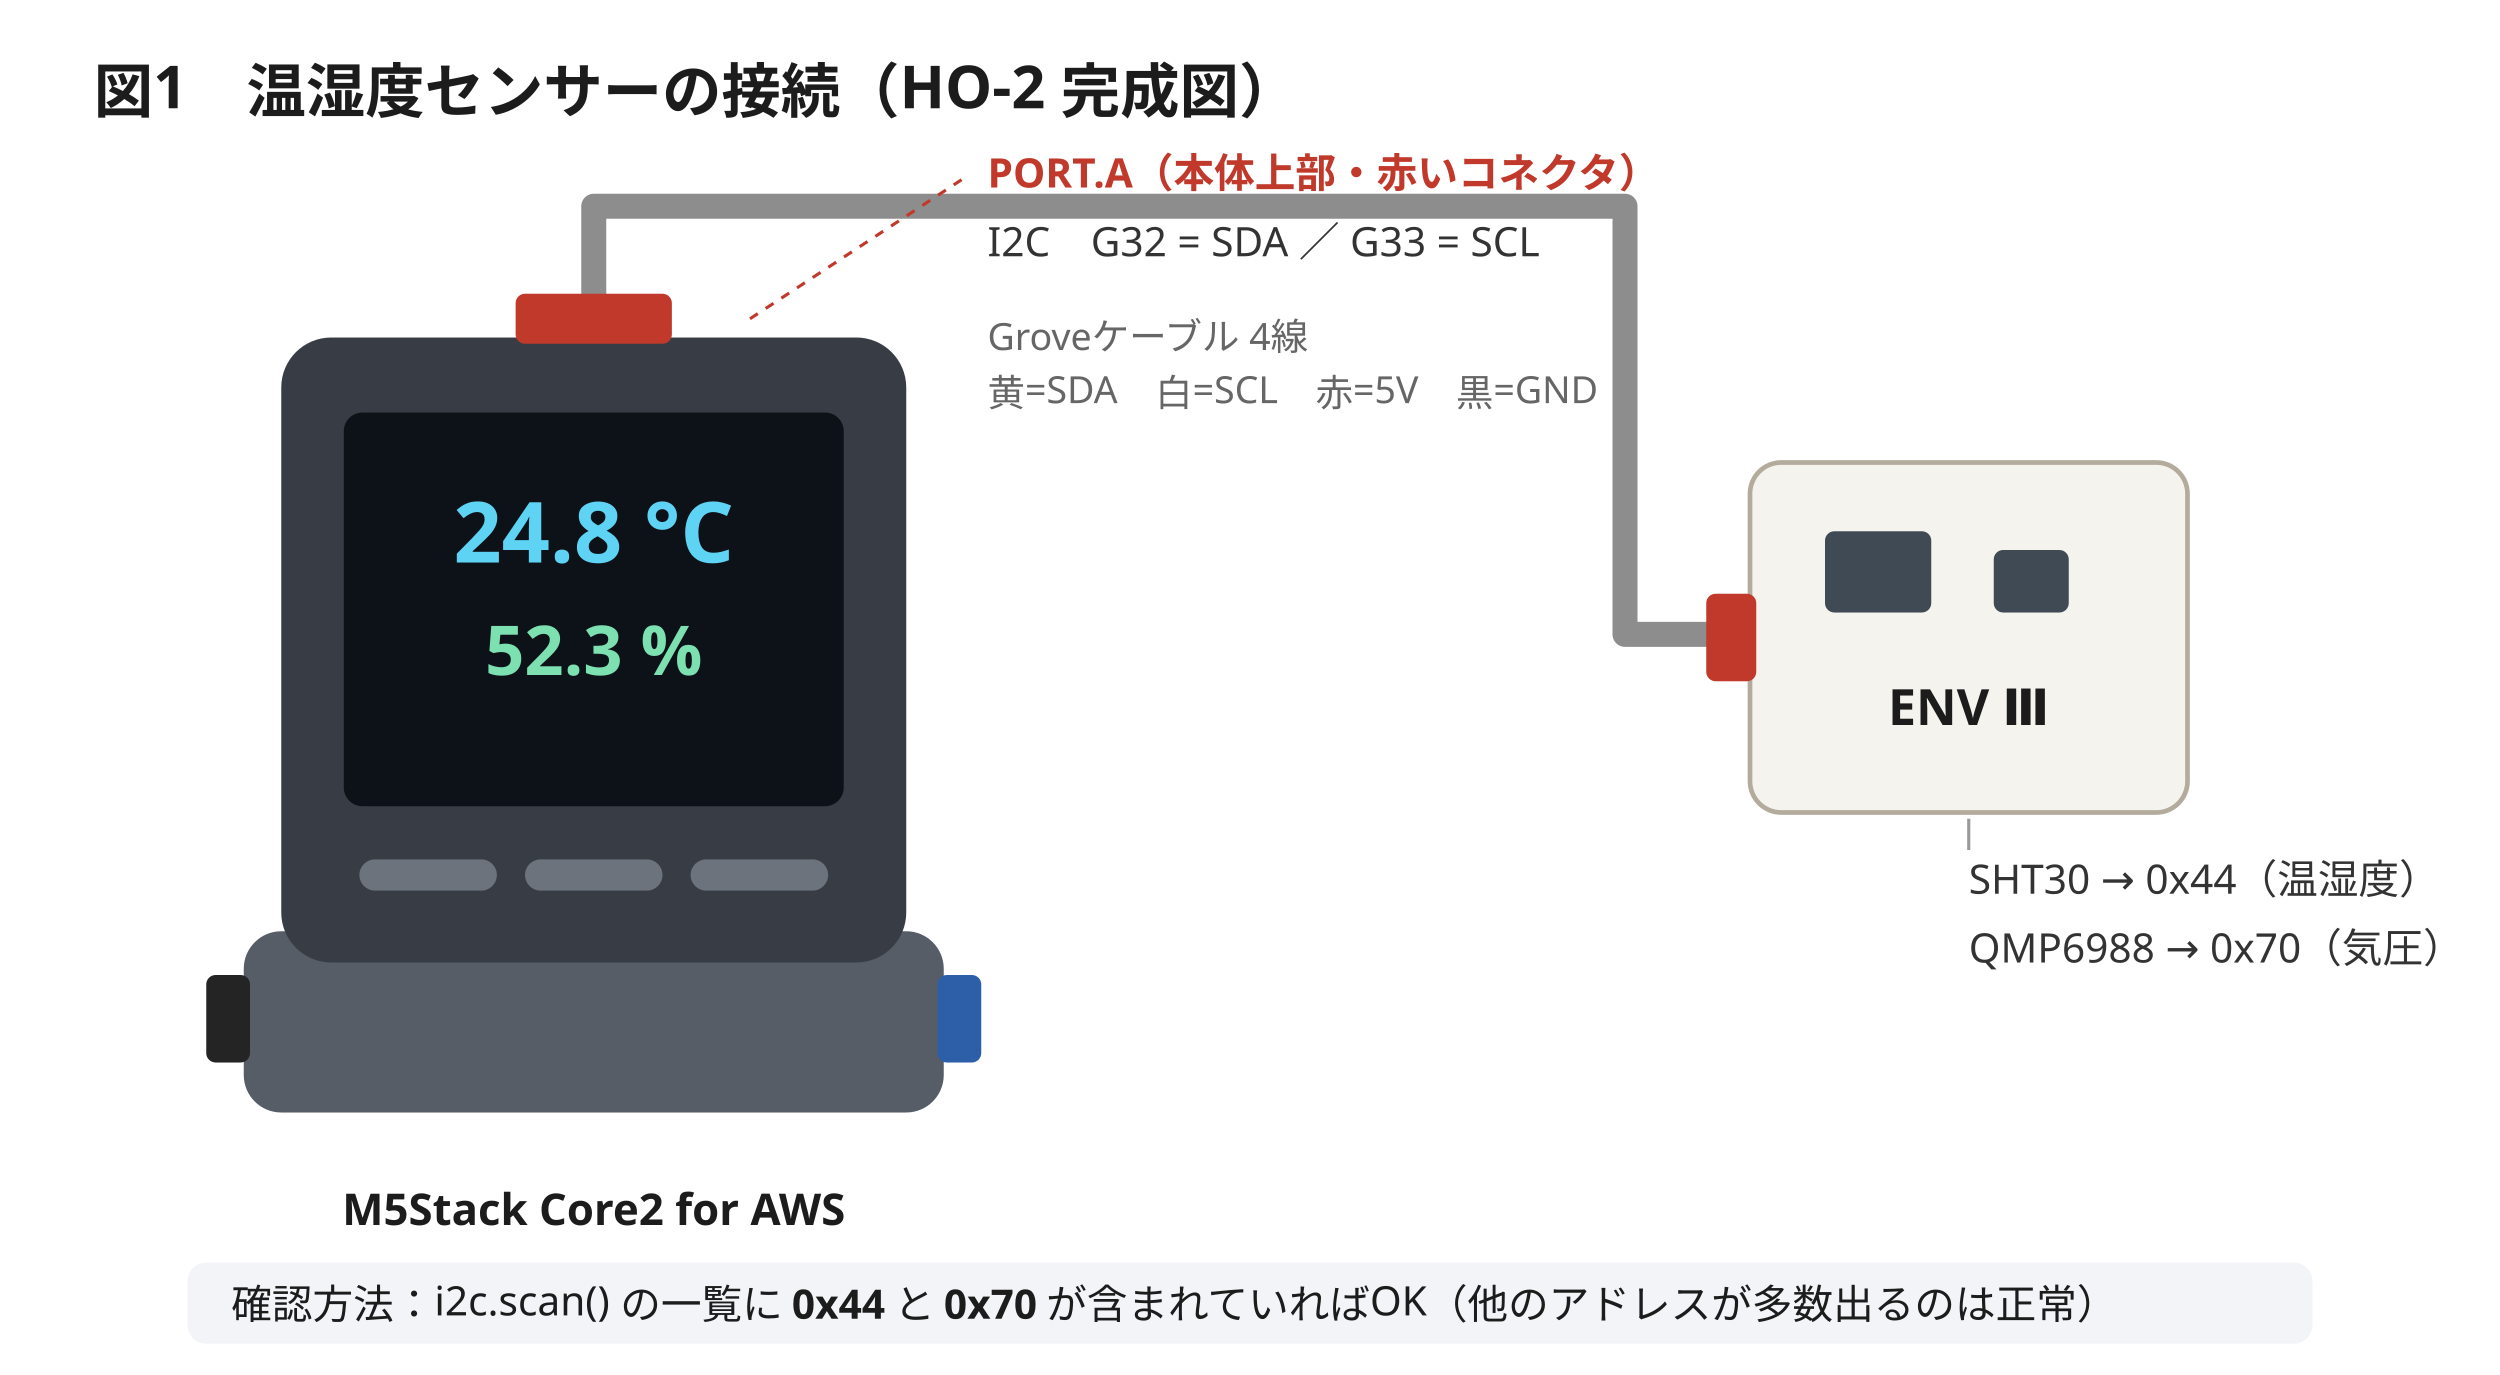
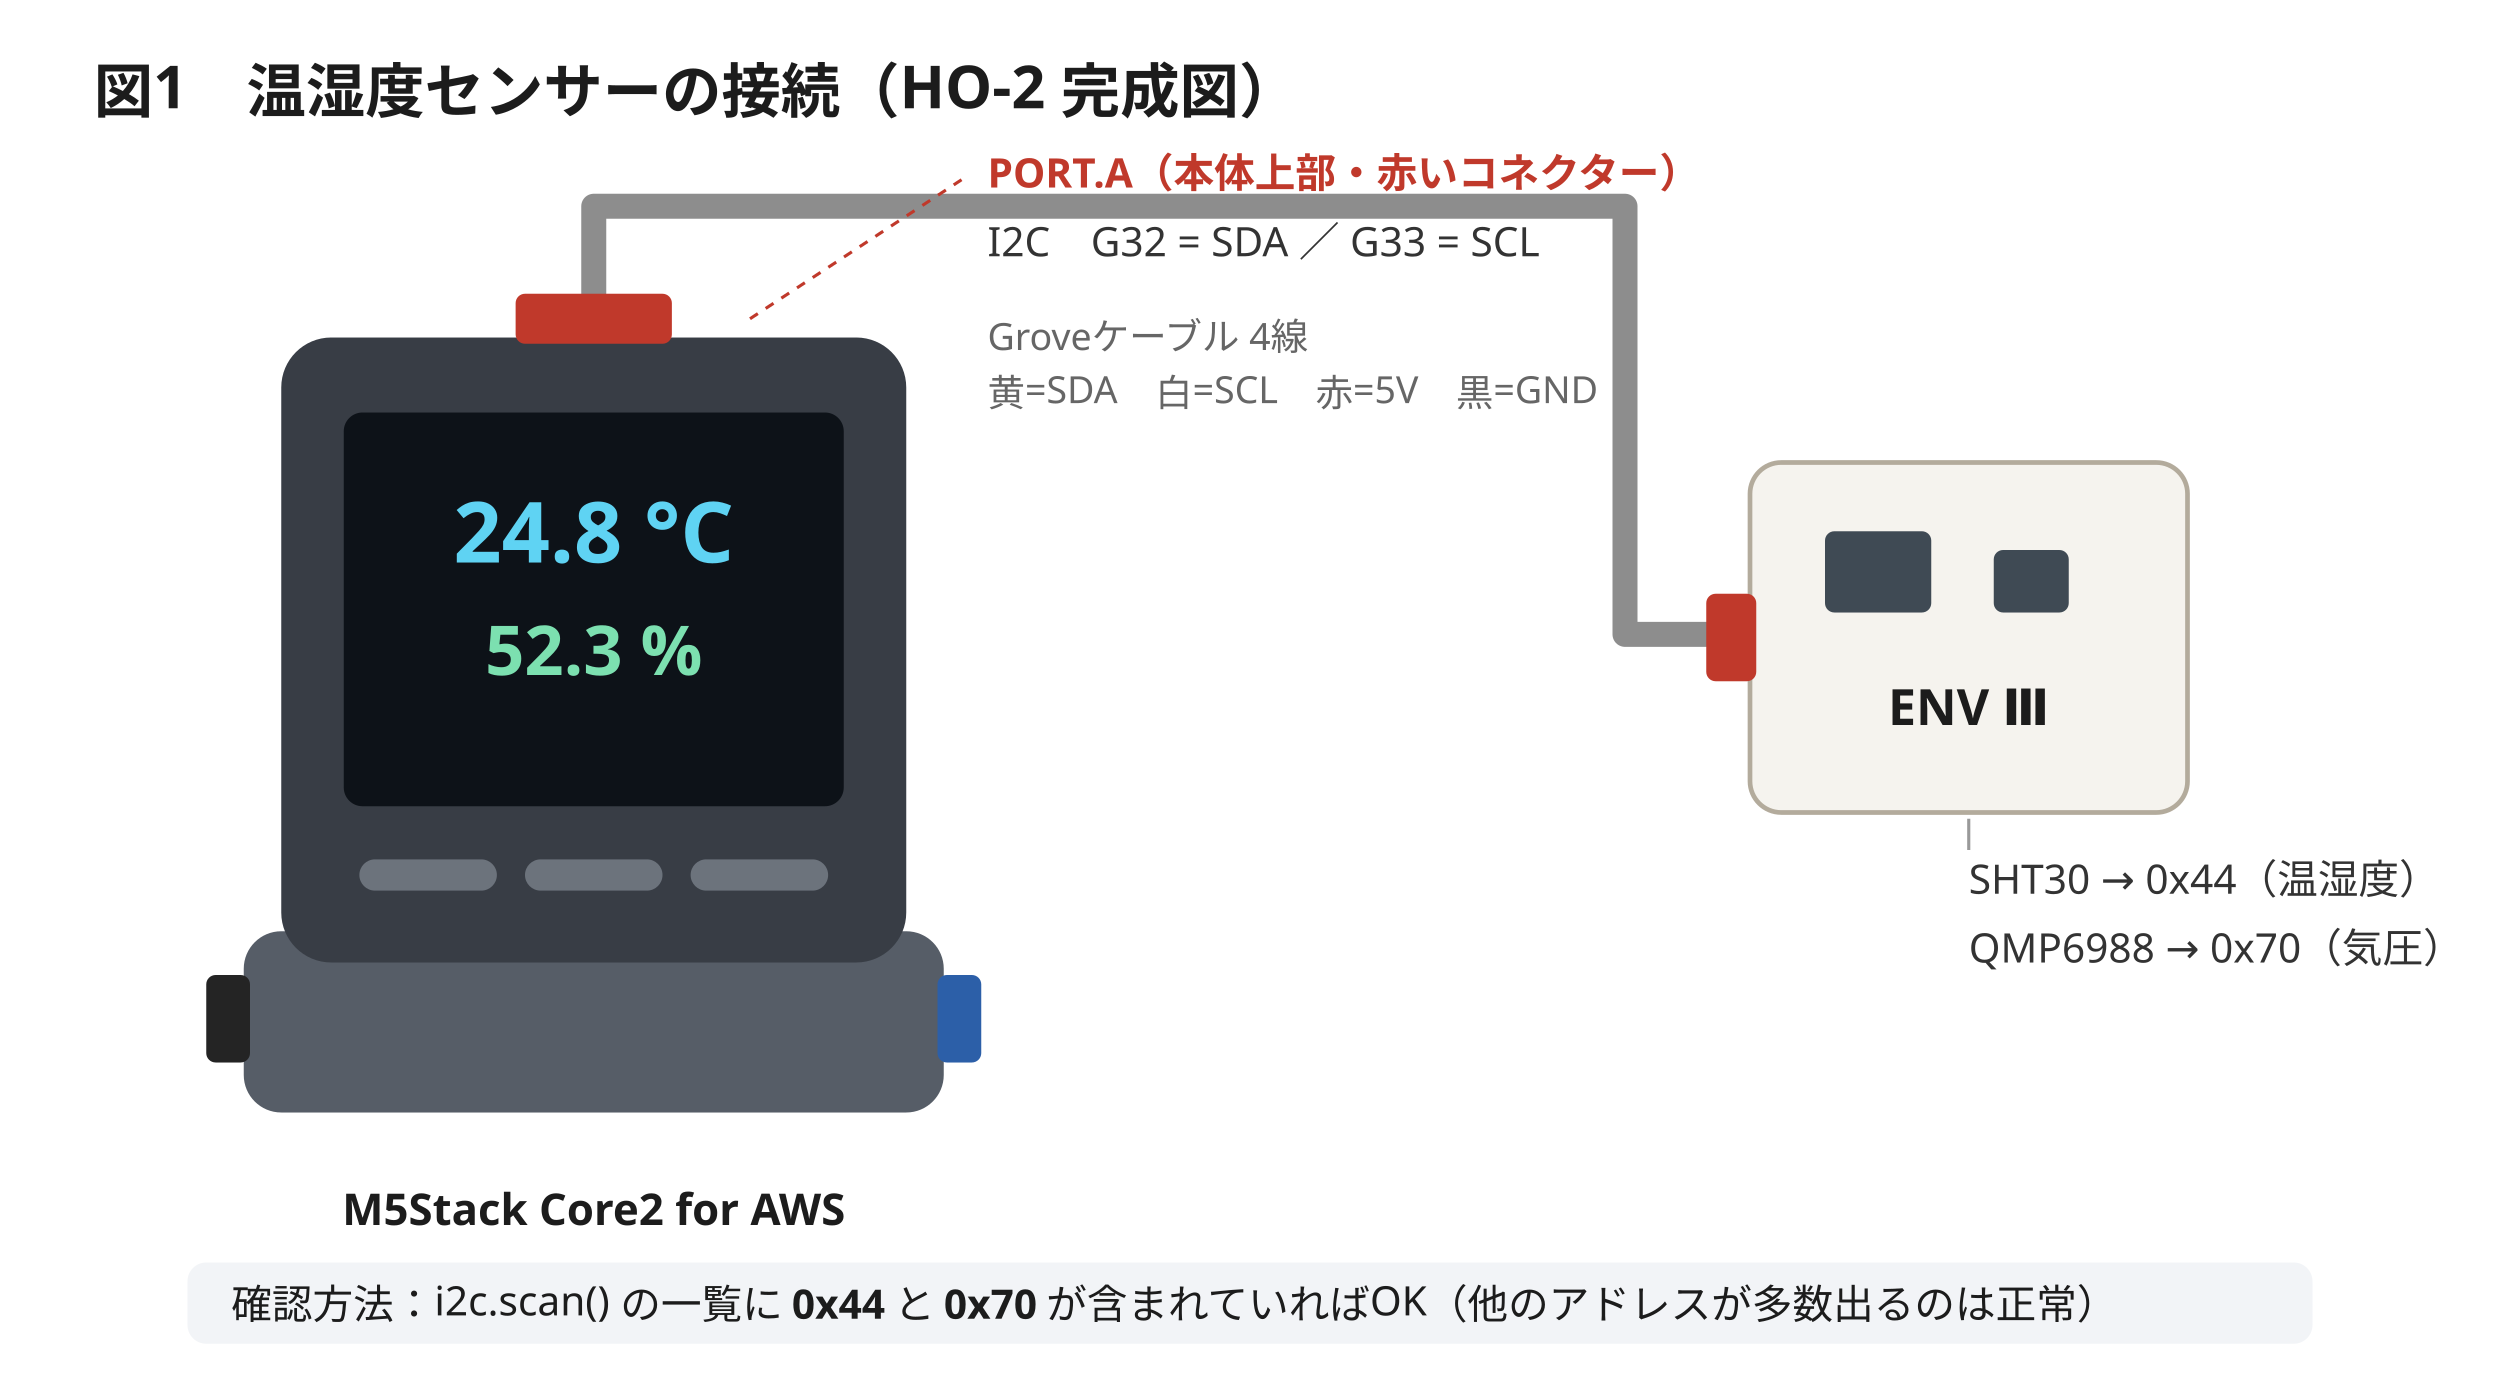
<svg xmlns="http://www.w3.org/2000/svg" viewBox="0 0 800 440" width="800" height="440" font-family="'Hiragino Sans','Yu Gothic UI','Meiryo',sans-serif">
  <rect x="0" y="0" width="800" height="440" fill="#ffffff" />
  <text x="30" y="36" font-size="19" font-weight="700" fill="#1c1c1c">図1　温湿度センサーの接続（HO-2 完成図）</text>
  <path d="M190 96 L190 66 L520 66 L520 203 L546 203" fill="none" stroke="#ffffff" stroke-width="14" stroke-linecap="round" stroke-linejoin="round" />
  <path d="M190 96 L190 66 L520 66 L520 203 L546 203" fill="none" stroke="#8d8d8d" stroke-width="8" stroke-linecap="round" stroke-linejoin="round" />
  <rect x="78" y="298" width="224" height="58" rx="12" fill="#565d67" />
  <rect x="66" y="312" width="14" height="28" rx="3" fill="#242424" />
  <rect x="300" y="312" width="14" height="28" rx="3" fill="#2c5fa8" />
  <rect x="90" y="108" width="200" height="200" rx="16" fill="#383d45" />
  <rect x="110" y="132" width="160" height="126" rx="6" fill="#0d1218" />
  <text x="190" y="180" font-size="27" font-weight="700" fill="#5fd3f3" text-anchor="middle">24.8 °C</text>
  <text x="190" y="216" font-size="22" font-weight="700" fill="#7ce0b0" text-anchor="middle">52.3 %</text>
  <rect x="115" y="275" width="44" height="10" rx="5" fill="#6c737c" />
  <rect x="168" y="275" width="44" height="10" rx="5" fill="#6c737c" />
  <rect x="221" y="275" width="44" height="10" rx="5" fill="#6c737c" />
  <rect x="165" y="94" width="50" height="16" rx="3" fill="#c0392b" />
  <text x="190" y="392" font-size="14" font-weight="600" fill="#1c1c1c" text-anchor="middle">M5Stack Core2 for AWS</text>
  <rect x="560" y="148" width="140" height="112" rx="10" fill="#f5f3ee" stroke="#b3ab9c" stroke-width="1.5" />
  <rect x="546" y="190" width="16" height="28" rx="3" fill="#c0392b" />
  <rect x="584" y="170" width="34" height="26" rx="3" fill="#3f4a54" />
  <rect x="638" y="176" width="24" height="20" rx="3" fill="#3f4a54" />
  <text x="630" y="232" font-size="16" font-weight="700" fill="#1c1c1c" text-anchor="middle">ENV Ⅲ</text>
  <text x="630" y="286" font-size="13" fill="#333">SHT30 → 0x44（温湿度）</text>
  <text x="630" y="308" font-size="13" fill="#333">QMP6988 → 0x70（気圧）</text>
  <line x1="630" y1="262" x2="630" y2="272" stroke="#999" stroke-width="1" />
-   <text x="316" y="60" font-size="13" font-weight="700" fill="#c0392b">PORT.A（本体上部・赤いコネクタ）</text>
+   <text x="316" y="60" font-size="13" font-weight="700" fill="#c0392b">PORT.A（本体上部・赤いコネクター）</text>
  <text x="316" y="82" font-size="13" fill="#333">I2C　G32 = SDA ／ G33 = SCL</text>
  <text x="316" y="112" font-size="12" fill="#666">Groveケーブル 4線</text>
  <text x="316" y="130" font-size="12" fill="#666">黄=SDA　白=SCL　赤=5V　黒=GND</text>
  <line x1="240" y1="102" x2="310" y2="56" stroke="#c0392b" stroke-width="1" stroke-dasharray="3 3" />
  <rect x="60" y="404" width="680" height="26" rx="6" fill="#f2f4f7" />
  <text x="74" y="422" font-size="13" fill="#1c1c1c">確認方法：i2c.scan() の一覧に <tspan font-weight="700">0x44</tspan> と <tspan font-weight="700">0x70</tspan> が含まれていればOK（他のアドレスが多数出るのは正常）</text>
</svg>
